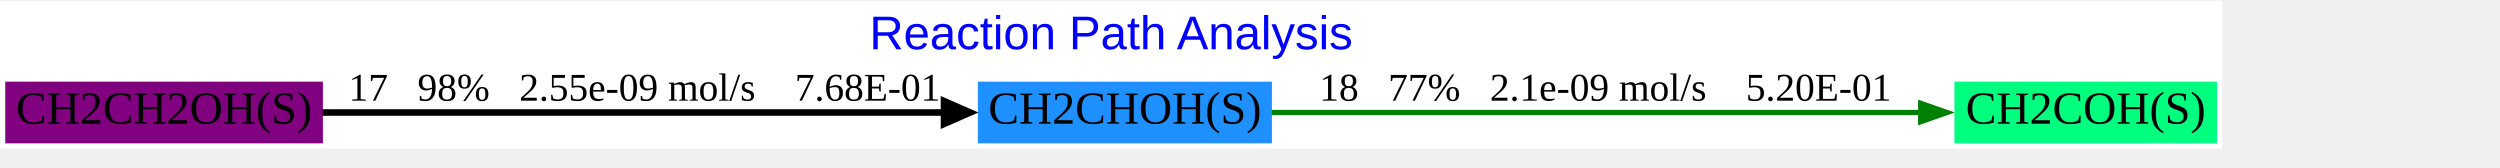
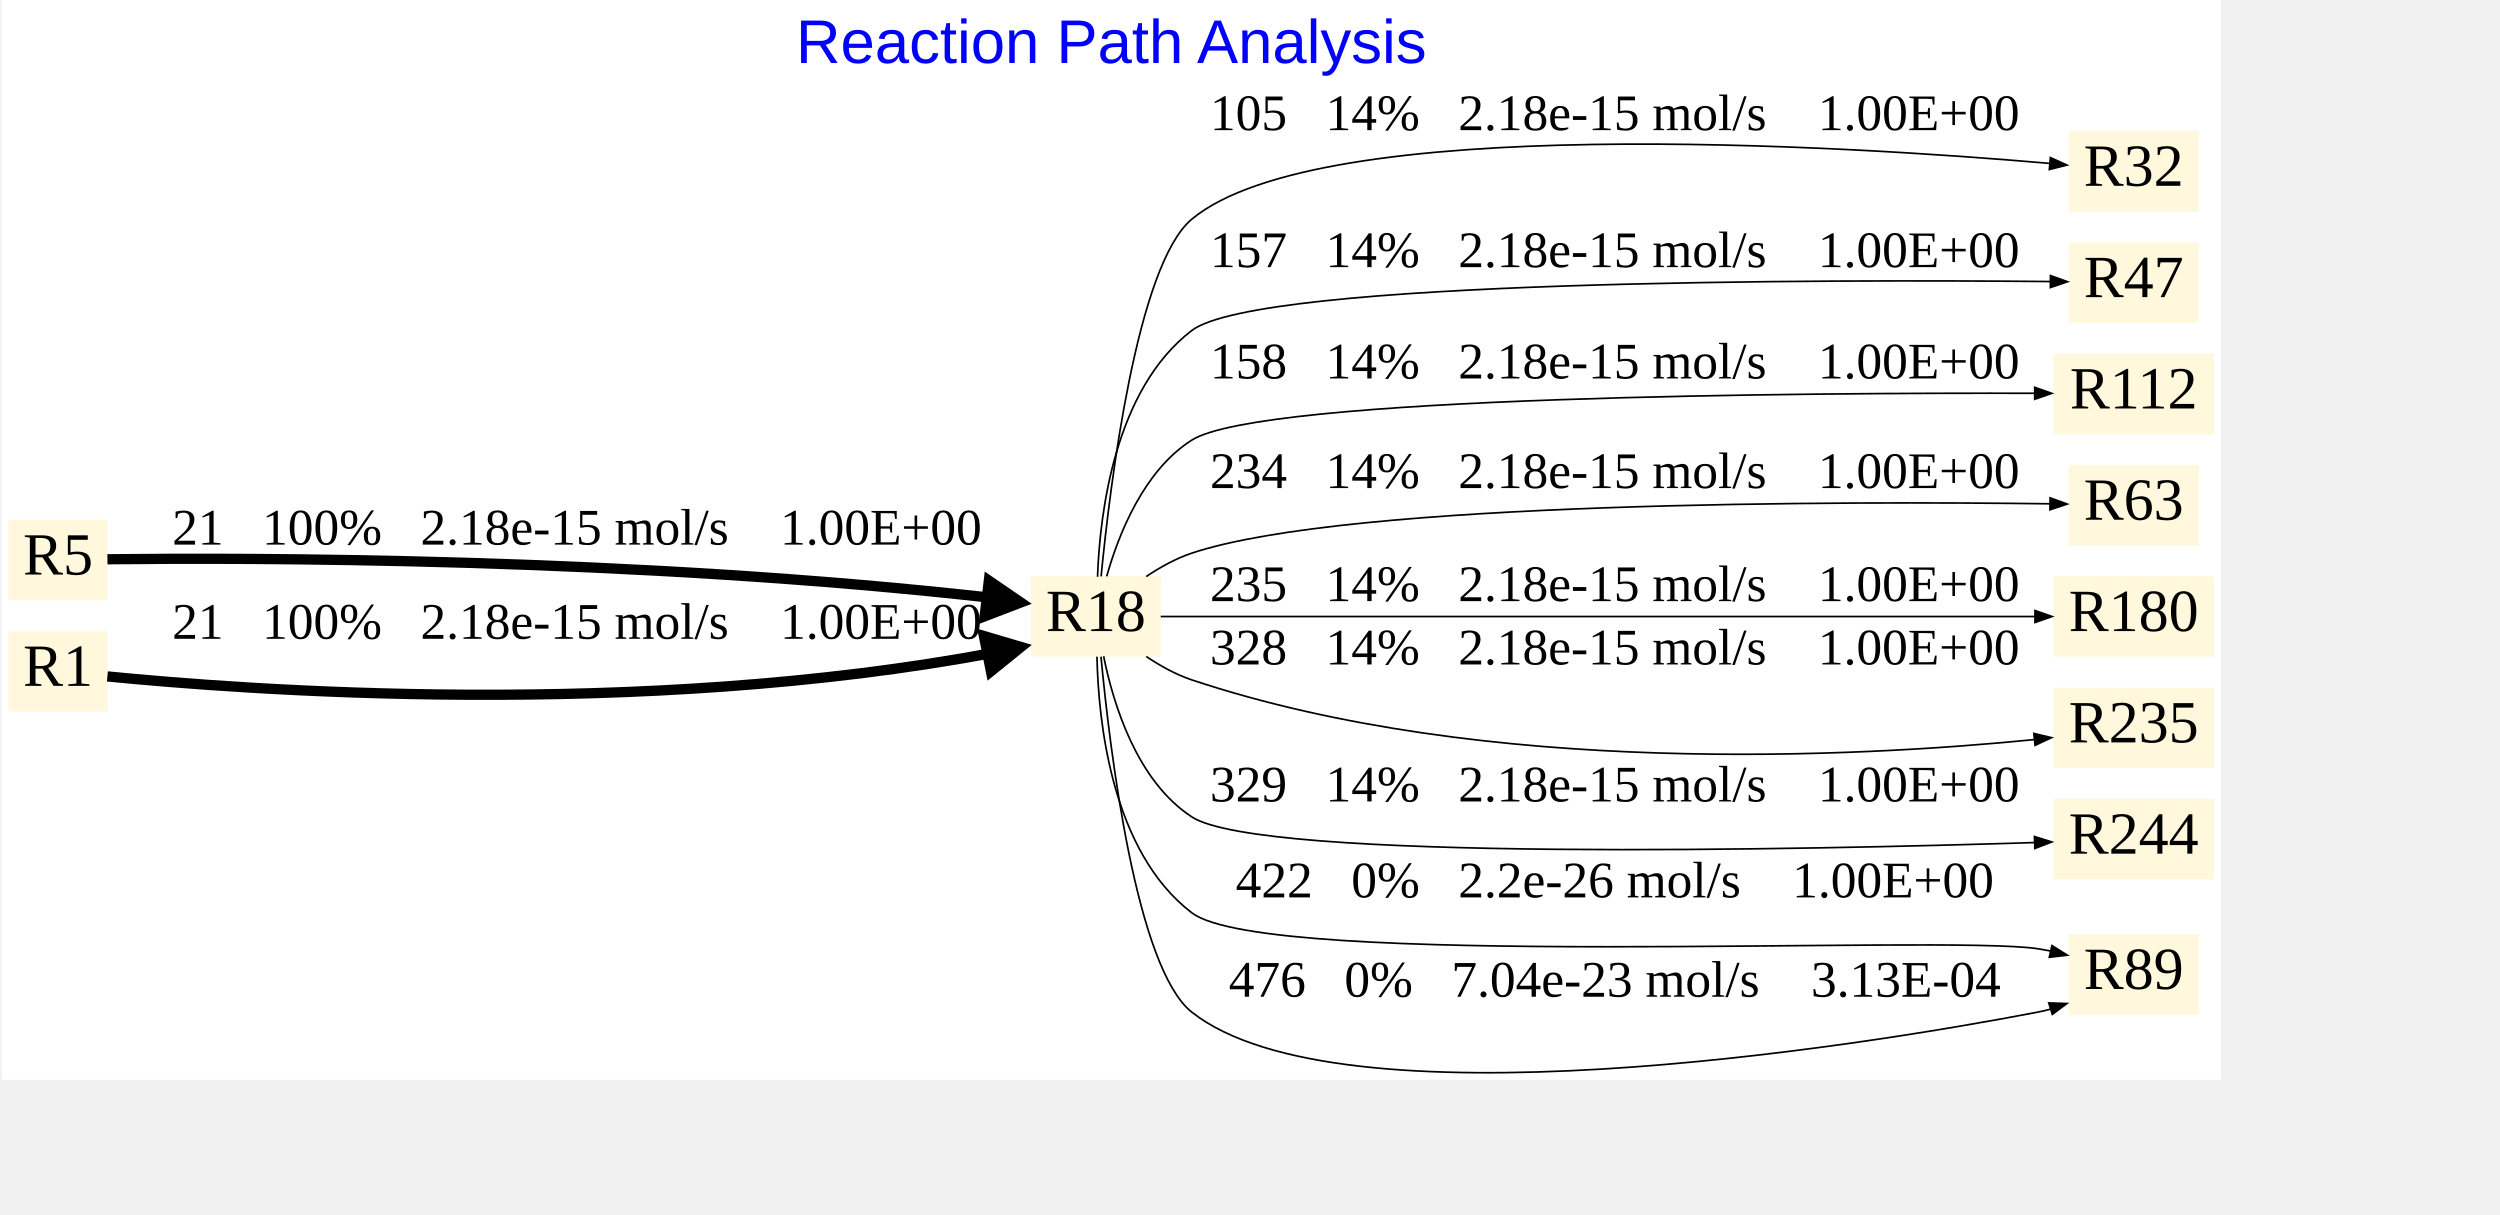
- <svg xmlns="http://www.w3.org/2000/svg" xmlns:xlink="http://www.w3.org/1999/xlink" width="640pt" height="43pt" viewBox="0.00 0.00 720.00 47.84">
-   <g id="graph0" class="graph" transform="scale(0.378027 0.378027) rotate(0) translate(4 108.5)">
-     <polygon fill="white" stroke="none" points="-4,4 -4,-108.5 1689,-108.5 1689,4 -4,4" />
-     <text text-anchor="middle" x="842.5" y="-71.7" font-family="Arial" font-size="36.00" fill="blue">Reaction Path Analysis</text>
+ <svg xmlns="http://www.w3.org/2000/svg" xmlns:xlink="http://www.w3.org/1999/xlink" width="640pt" height="311pt" viewBox="0.00 0.00 720.00 350.31">
+   <g id="graph0" class="graph" transform="scale(0.493827 0.493827) rotate(0) translate(4 626.56)">
+     <polygon fill="white" stroke="none" points="-4,4 -4,-626.56 1292,-626.56 1292,4 -4,4" />
+     <text text-anchor="middle" x="644" y="-589.76" font-family="Arial" font-size="36.00" fill="blue">Reaction Path Analysis</text>
    <g id="node1" class="node">
      <g id="a_node1">
-         <a xlink:href="18.svg" xlink:title="CH2CHOH(S)">
-           <polygon fill="dodgerblue" stroke="none" points="965,-47 741,-47 741,0 965,0 965,-47" />
-           <text text-anchor="middle" x="853" y="-15" font-family="Times New Roman,serif" font-size="35.00">CH2CHOH(S)</text>
+         <a xlink:href="18.svg" xlink:title="R18">
+           <polygon fill="cornsilk" stroke="none" points="673,-290.06 597,-290.06 597,-243.06 673,-243.06 673,-290.06" />
+           <text text-anchor="middle" x="635" y="-258.06" font-family="Times New Roman,serif" font-size="35.00">R18</text>
        </a>
      </g>
    </g>
+     <g id="node4" class="node">
+       <g id="a_node4">
+         <a xlink:href="32.svg" xlink:title="R32">
+           <polygon fill="cornsilk" stroke="none" points="1279,-550.06 1203,-550.06 1203,-503.06 1279,-503.06 1279,-550.06" />
+           <text text-anchor="middle" x="1241" y="-518.06" font-family="Times New Roman,serif" font-size="35.00">R32</text>
+         </a>
+       </g>
+     </g>
+     <g id="edge3" class="edge">
+       <path fill="none" stroke="black" d="M638.06,-290C643.28,-343.46 658.96,-471.87 691,-498.56 766.12,-561.14 1072.67,-541.48 1192.07,-531.14" />
+       <polygon fill="black" stroke="black" points="1192.38,-534.54 1202.03,-530.17 1191.76,-527.57 1192.38,-534.54" />
+       <text text-anchor="middle" x="938" y="-550.56" font-family="Times New Roman,serif" font-size="30.00">   105   14%   2.18e-15 mol/s    1.00E+00</text>
+     </g>
+     <g id="node5" class="node">
+       <g id="a_node5">
+         <a xlink:href="47.svg" xlink:title="R47">
+           <polygon fill="cornsilk" stroke="none" points="1279,-485.06 1203,-485.06 1203,-438.06 1279,-438.06 1279,-485.06" />
+           <text text-anchor="middle" x="1241" y="-453.06" font-family="Times New Roman,serif" font-size="35.00">R47</text>
+         </a>
+       </g>
+     </g>
+     <g id="edge4" class="edge">
+       <path fill="none" stroke="black" d="M635.97,-289.77C637.33,-326.96 645.98,-399.21 691,-433.56 730.36,-463.59 1066.56,-463.34 1192.57,-462.16" />
+       <polygon fill="black" stroke="black" points="1192.42,-465.65 1202.39,-462.05 1192.35,-458.65 1192.42,-465.65" />
+       <text text-anchor="middle" x="938" y="-470.56" font-family="Times New Roman,serif" font-size="30.00">   157   14%   2.18e-15 mol/s    1.00E+00</text>
+     </g>
+     <g id="node6" class="node">
+       <g id="a_node6">
+         <a xlink:href="112.svg" xlink:title="R112">
+           <polygon fill="cornsilk" stroke="none" points="1288,-420.06 1194,-420.06 1194,-373.06 1288,-373.06 1288,-420.06" />
+           <text text-anchor="middle" x="1241" y="-388.06" font-family="Times New Roman,serif" font-size="35.00">R112</text>
+         </a>
+       </g>
+     </g>
+     <g id="edge5" class="edge">
+       <path fill="none" stroke="black" d="M641.32,-290.02C648.24,-314.5 662.92,-351.77 691,-369.56 731.82,-395.43 1051.75,-397.26 1183.55,-396.91" />
+       <polygon fill="black" stroke="black" points="1183.22,-400.4 1193.2,-396.87 1183.19,-393.4 1183.22,-400.4" />
+       <text text-anchor="middle" x="938" y="-405.56" font-family="Times New Roman,serif" font-size="30.00">   158   14%   2.18e-15 mol/s    1.00E+00</text>
+     </g>
+     <g id="node7" class="node">
+       <g id="a_node7">
+         <a xlink:href="63.svg" xlink:title="R63">
+           <polygon fill="cornsilk" stroke="none" points="1279,-355.06 1203,-355.06 1203,-308.06 1279,-308.06 1279,-355.06" />
+           <text text-anchor="middle" x="1241" y="-323.06" font-family="Times New Roman,serif" font-size="35.00">R63</text>
+         </a>
+       </g>
+     </g>
+     <g id="edge6" class="edge">
+       <path fill="none" stroke="black" d="M664.41,-289.9C672.54,-295.35 681.72,-300.47 691,-303.56 783.23,-334.29 1076.32,-333.84 1192.2,-332.38" />
+       <polygon fill="black" stroke="black" points="1192.22,-335.87 1202.17,-332.23 1192.12,-328.87 1192.22,-335.87" />
+       <text text-anchor="middle" x="938" y="-341.56" font-family="Times New Roman,serif" font-size="30.00">   234   14%   2.18e-15 mol/s    1.00E+00</text>
+     </g>
+     <g id="node8" class="node">
+       <g id="a_node8">
+         <a xlink:href="180.svg" xlink:title="R180">
+           <polygon fill="cornsilk" stroke="none" points="1288,-290.06 1194,-290.06 1194,-243.06 1288,-243.06 1288,-290.06" />
+           <text text-anchor="middle" x="1241" y="-258.06" font-family="Times New Roman,serif" font-size="35.00">R180</text>
+         </a>
+       </g>
+     </g>
+     <g id="edge7" class="edge">
+       <path fill="none" stroke="black" d="M672.87,-266.56C774.83,-266.56 1061.07,-266.56 1183.4,-266.56" />
+       <polygon fill="black" stroke="black" points="1183.37,-270.06 1193.37,-266.56 1183.37,-263.06 1183.37,-270.06" />
+       <text text-anchor="middle" x="938" y="-275.56" font-family="Times New Roman,serif" font-size="30.00">   235   14%   2.18e-15 mol/s    1.00E+00</text>
+     </g>
+     <g id="node9" class="node">
+       <g id="a_node9">
+         <a xlink:href="235.svg" xlink:title="R235">
+           <polygon fill="cornsilk" stroke="none" points="1288,-225.06 1194,-225.06 1194,-178.06 1288,-178.06 1288,-225.06" />
+           <text text-anchor="middle" x="1241" y="-193.06" font-family="Times New Roman,serif" font-size="35.00">R235</text>
+         </a>
+       </g>
+     </g>
+     <g id="edge8" class="edge">
+       <path fill="none" stroke="black" d="M664.41,-243.23C672.54,-237.77 681.72,-232.65 691,-229.56 862.88,-172.3 1081.73,-184.57 1183.38,-194.73" />
+       <polygon fill="black" stroke="black" points="1182.71,-198.28 1193.02,-195.83 1183.43,-191.32 1182.71,-198.28" />
+       <text text-anchor="middle" x="938" y="-238.56" font-family="Times New Roman,serif" font-size="30.00">   328   14%   2.18e-15 mol/s    1.00E+00</text>
+     </g>
+     <g id="node10" class="node">
+       <g id="a_node10">
+         <a xlink:href="244.svg" xlink:title="R244">
+           <polygon fill="cornsilk" stroke="none" points="1288,-160.06 1194,-160.06 1194,-113.06 1288,-113.06 1288,-160.06" />
+           <text text-anchor="middle" x="1241" y="-128.06" font-family="Times New Roman,serif" font-size="35.00">R244</text>
+         </a>
+       </g>
+     </g>
+     <g id="edge9" class="edge">
+       <path fill="none" stroke="black" d="M639.53,-243.36C645.11,-215.68 658.84,-170.52 691,-149.56 731.45,-123.21 1051.59,-130.42 1183.5,-134.58" />
+       <polygon fill="black" stroke="black" points="1183.06,-138.1 1193.16,-134.92 1183.28,-131.1 1183.06,-138.1" />
+       <text text-anchor="middle" x="938" y="-158.56" font-family="Times New Roman,serif" font-size="30.00">   329   14%   2.18e-15 mol/s    1.00E+00</text>
+     </g>
+     <g id="node11" class="node">
+       <g id="a_node11">
+         <a xlink:href="89.svg" xlink:title="R89">
+           <polygon fill="cornsilk" stroke="none" points="1279,-81.06 1203,-81.06 1203,-34.06 1279,-34.06 1279,-81.06" />
+           <text text-anchor="middle" x="1241" y="-49.06" font-family="Times New Roman,serif" font-size="35.00">R89</text>
+         </a>
+       </g>
+     </g>
+     <g id="edge10" class="edge">
+       <path fill="none" stroke="black" d="M635.64,-243.13C636.46,-204.76 644.31,-129.26 691,-93.56 734.64,-60.2 1130.71,-81.01 1185,-72.56 1187.52,-72.17 1190.08,-71.71 1192.66,-71.19" />
+       <polygon fill="black" stroke="black" points="1193.28,-74.41 1202.26,-68.8 1191.74,-67.58 1193.28,-74.41" />
+       <text text-anchor="middle" x="938" y="-102.56" font-family="Times New Roman,serif" font-size="30.00">   422   0%   2.2e-26 mol/s    1.00E+00</text>
+     </g>
+     <g id="edge11" class="edge">
+       <path fill="none" stroke="black" d="M637.99,-243.11C643.05,-189.64 658.41,-61.31 691,-35.56 777.15,32.48 1077.2,-14.8 1185,-35.56 1187.51,-36.05 1190.06,-36.64 1192.6,-37.33" />
+       <polygon fill="black" stroke="black" points="1191.41,-40.94 1202,-40.57 1193.5,-34.25 1191.41,-40.94" />
+       <text text-anchor="middle" x="938" y="-44.56" font-family="Times New Roman,serif" font-size="30.00">   476   0%   7.04e-23 mol/s    3.13E-04</text>
+     </g>
+     <g id="node2" class="node">
+       <g id="a_node2">
+         <a xlink:href="5.svg" xlink:title="R5">
+           <polygon fill="cornsilk" stroke="none" points="58,-323.06 0,-323.06 0,-276.06 58,-276.06 58,-323.06" />
+           <text text-anchor="middle" x="29" y="-291.06" font-family="Times New Roman,serif" font-size="35.00">R5</text>
+         </a>
+       </g>
+     </g>
+     <g id="edge1" class="edge">
+       <path fill="none" stroke="black" stroke-width="6" d="M57.83,-299.99C136.1,-300.87 365.15,-301.24 576.43,-277.2" />
+       <polygon fill="black" stroke="black" stroke-width="6" points="572.51,-287.53 591.15,-274.76 570.05,-266.68 572.51,-287.53" />
+       <text text-anchor="middle" x="332" y="-308.56" font-family="Times New Roman,serif" font-size="30.00">   21   100%   2.18e-15 mol/s    1.00E+00</text>
+     </g>
    <g id="node3" class="node">
      <g id="a_node3">
-         <a xlink:href="19.svg" xlink:title="CH2COH(S)">
-           <polygon fill="springgreen" stroke="none" points="1685,-47 1485,-47 1485,0 1685,0 1685,-47" />
-           <text text-anchor="middle" x="1585" y="-15" font-family="Times New Roman,serif" font-size="35.00">CH2COH(S)</text>
+         <a xlink:href="1.svg" xlink:title="R1">
+           <polygon fill="cornsilk" stroke="none" points="58,-258.06 0,-258.06 0,-211.06 58,-211.06 58,-258.06" />
+           <text text-anchor="middle" x="29" y="-226.06" font-family="Times New Roman,serif" font-size="35.00">R1</text>
        </a>
      </g>
    </g>
    <g id="edge2" class="edge">
-       <path fill="none" stroke="green" stroke-width="4" d="M964.87,-23.5C1099.65,-23.5 1326.19,-23.5 1464.68,-23.5" />
-       <polygon fill="green" stroke="green" stroke-width="4" points="1459.28,-30.5 1479.28,-23.5 1459.28,-16.5 1459.28,-30.5" />
-       <text text-anchor="middle" x="1219" y="-32.5" font-family="Times New Roman,serif" font-size="30.00">   18   77%   2.1e-09 mol/s    5.20E-01</text>
-     </g>
-     <g id="node2" class="node">
-       <g id="a_node2">
-         <a xlink:href="17.svg" xlink:title="CH2CH2OH(S)">
-           <polygon fill="purple" stroke="none" points="242,-47 0,-47 0,0 242,0 242,-47" />
-           <text text-anchor="middle" x="121" y="-15" font-family="Times New Roman,serif" font-size="35.00">CH2CH2OH(S)</text>
-         </a>
-       </g>
-     </g>
-     <g id="edge1" class="edge">
-       <path fill="none" stroke="black" stroke-width="5" d="M241.73,-23.5C373.37,-23.5 584.22,-23.5 720.41,-23.5" />
-       <polygon fill="black" stroke="black" stroke-width="5" points="715.18,-32.25 735.18,-23.5 715.18,-14.75 715.18,-32.25" />
-       <text text-anchor="middle" x="487" y="-32.5" font-family="Times New Roman,serif" font-size="30.00">   17   98%   2.55e-09 mol/s    7.68E-01</text>
+       <path fill="none" stroke="black" stroke-width="6" d="M57.8,-231.58C136.47,-223.84 367.47,-206.09 576.78,-245.69" />
+       <polygon fill="black" stroke="black" stroke-width="6" points="569.62,-255.16 591.28,-248.77 573.72,-234.57 569.62,-255.16" />
+       <text text-anchor="middle" x="332" y="-253.56" font-family="Times New Roman,serif" font-size="30.00">   21   100%   2.18e-15 mol/s    1.00E+00</text>
    </g>
  </g>
</svg>
